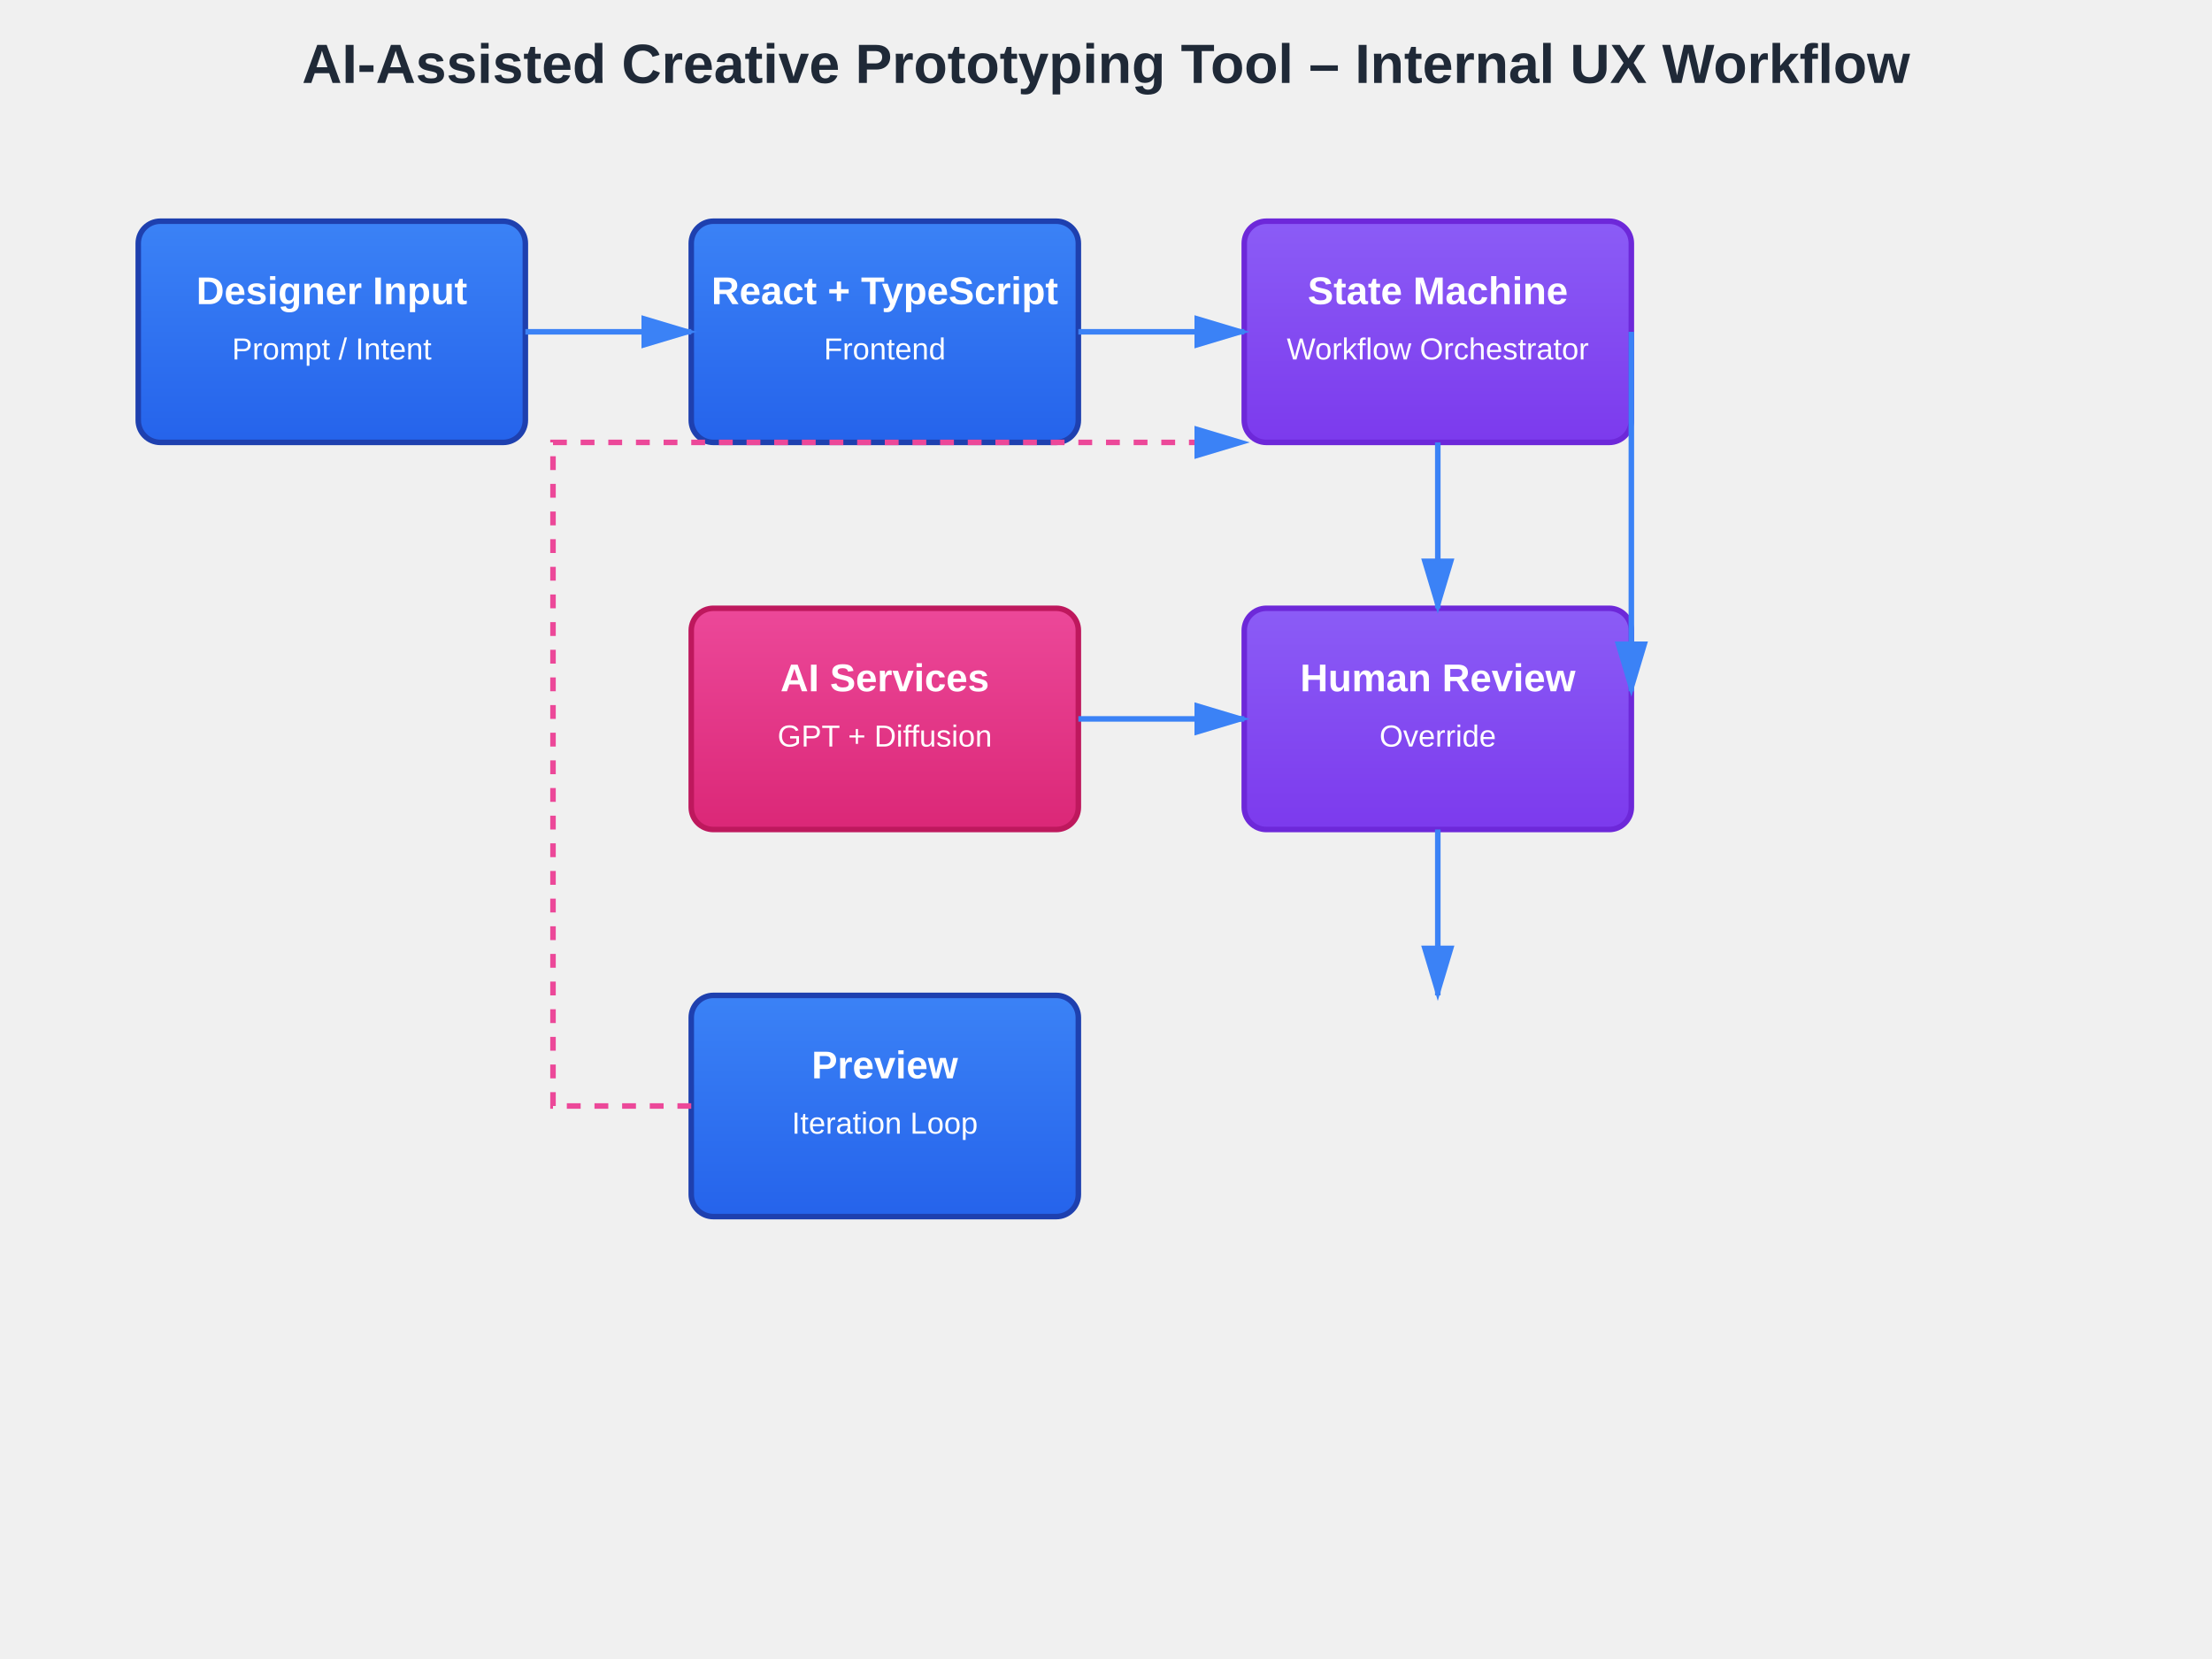
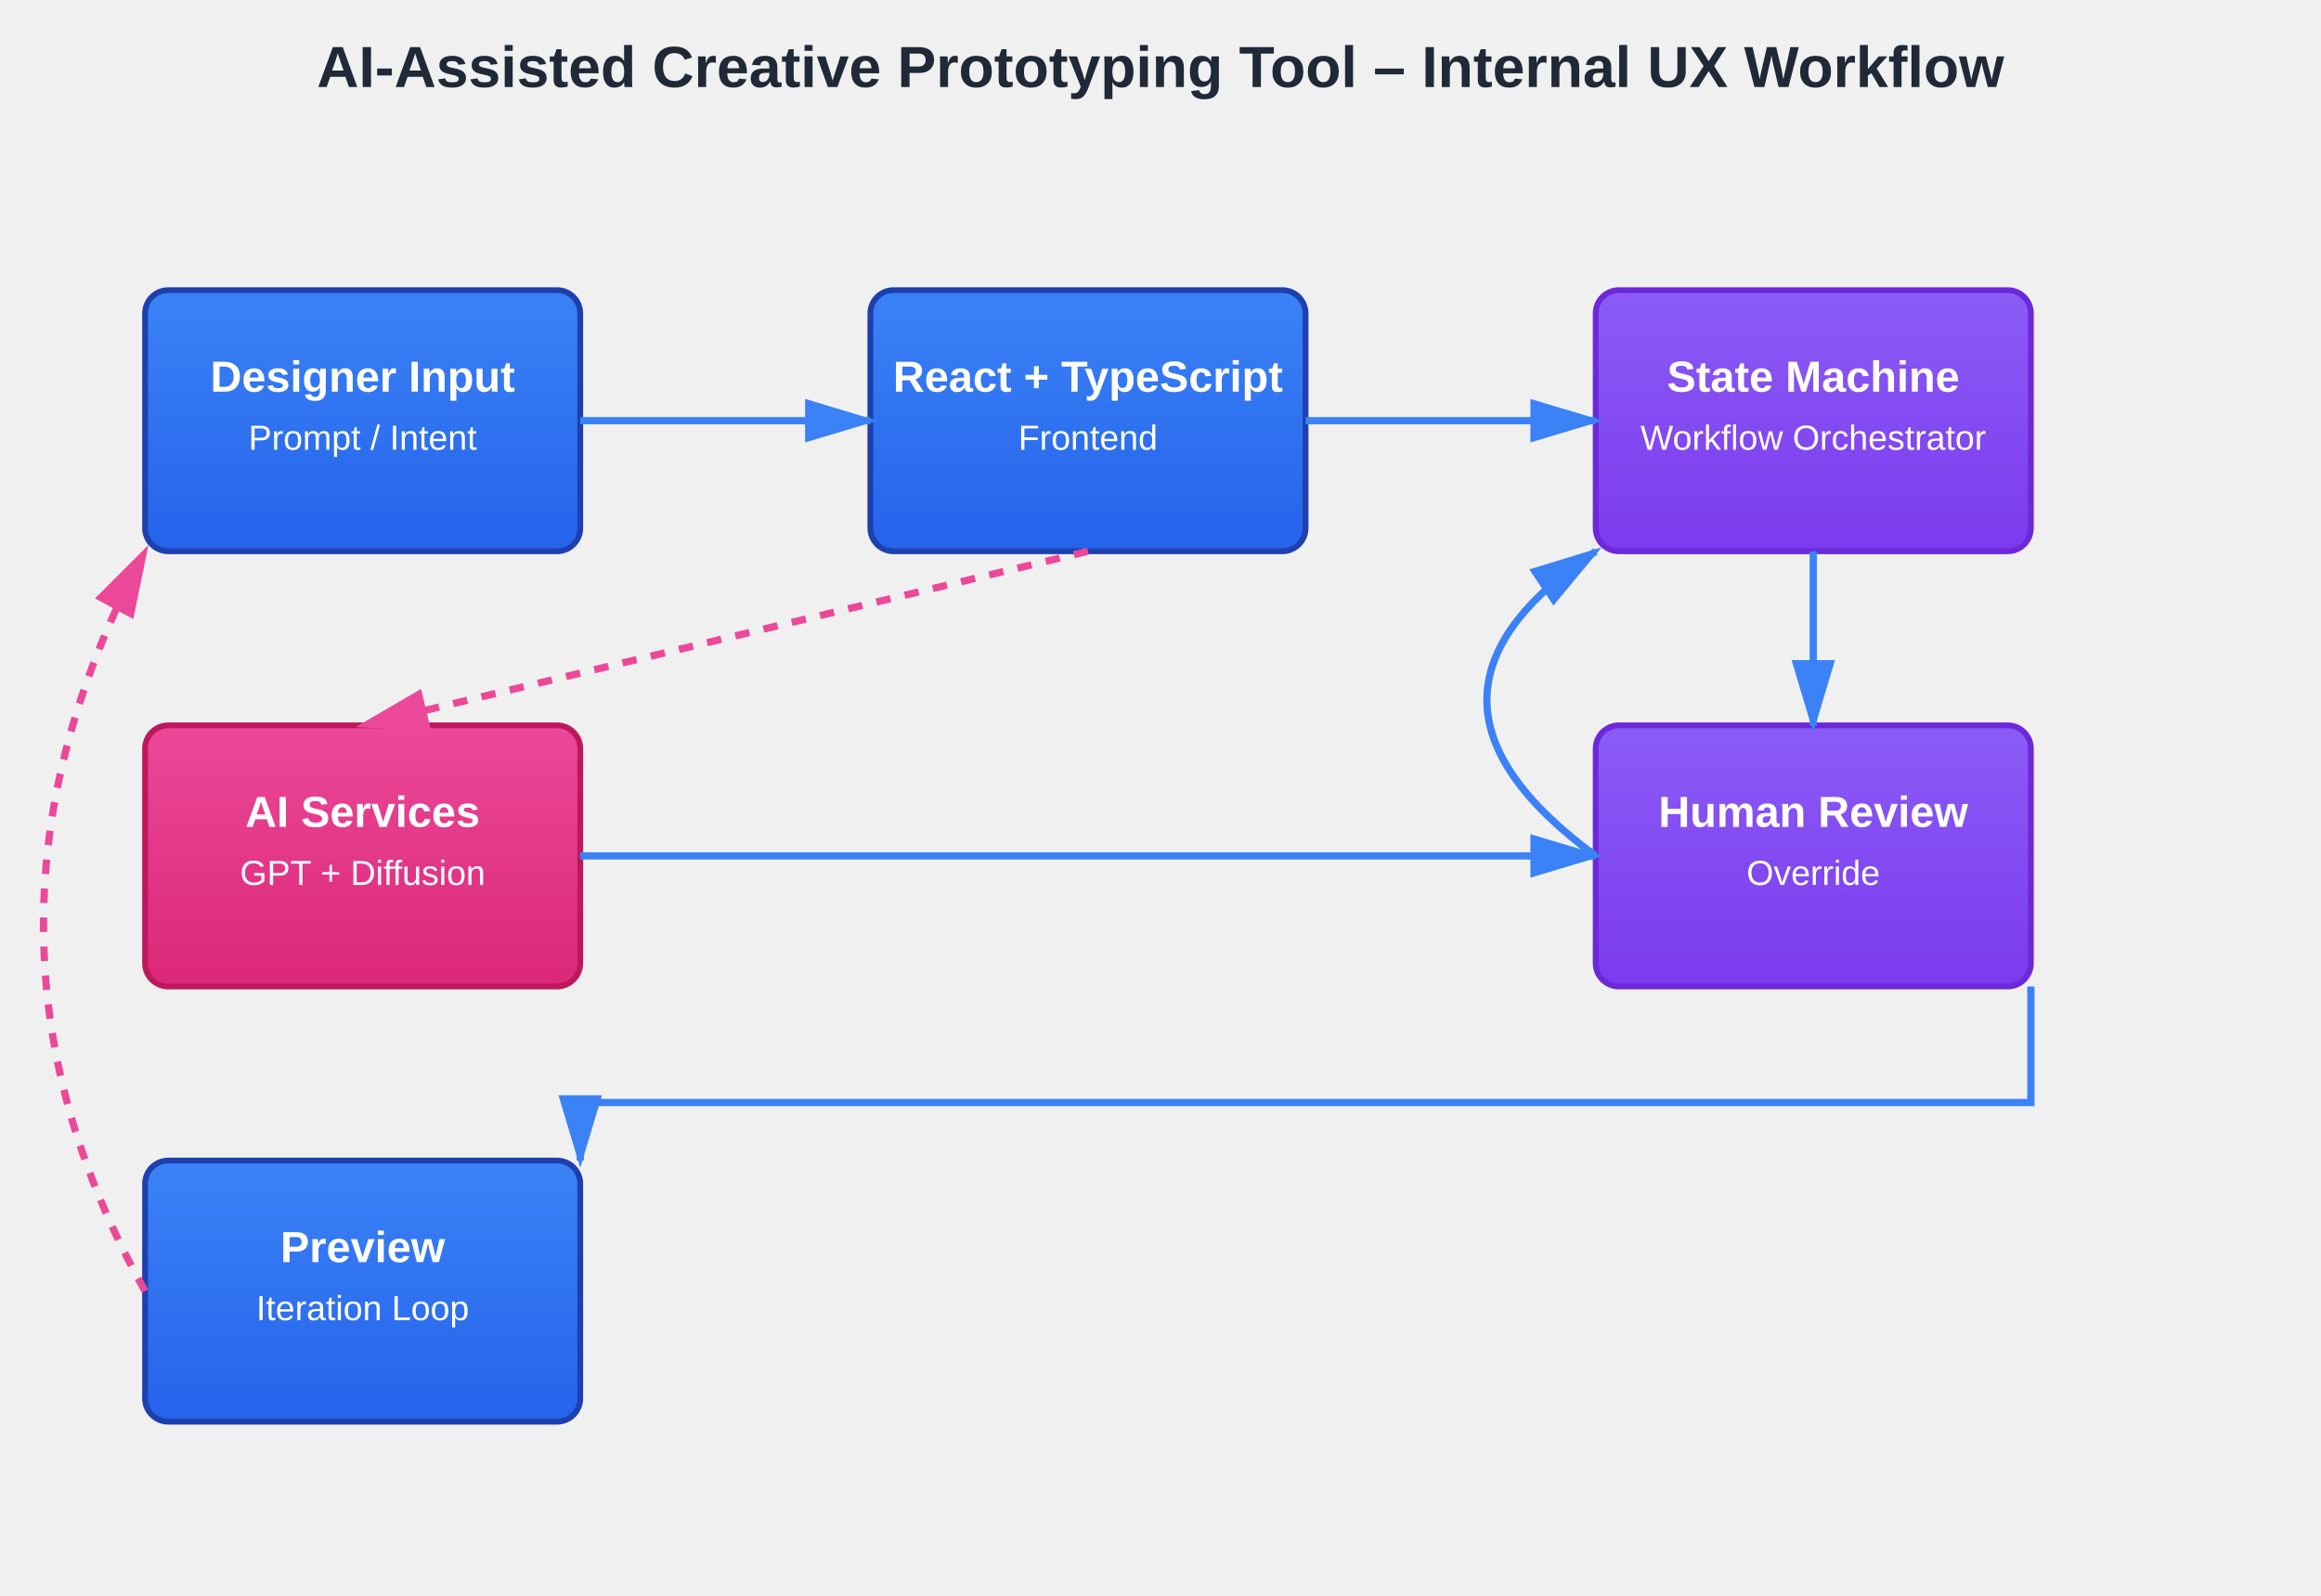
- <svg xmlns="http://www.w3.org/2000/svg" width="800" height="600">
+ <svg xmlns="http://www.w3.org/2000/svg" width="800" height="550">
  <defs>
    <linearGradient id="blueGrad" x1="0%" y1="0%" x2="0%" y2="100%">
      <stop offset="0%" style="stop-color:#3b82f6;stop-opacity:1" />
      <stop offset="100%" style="stop-color:#2563eb;stop-opacity:1" />
    </linearGradient>
    <linearGradient id="purpleGrad" x1="0%" y1="0%" x2="0%" y2="100%">
      <stop offset="0%" style="stop-color:#8b5cf6;stop-opacity:1" />
      <stop offset="100%" style="stop-color:#7c3aed;stop-opacity:1" />
    </linearGradient>
    <linearGradient id="pinkGrad" x1="0%" y1="0%" x2="0%" y2="100%">
      <stop offset="0%" style="stop-color:#ec4899;stop-opacity:1" />
      <stop offset="100%" style="stop-color:#db2777;stop-opacity:1" />
    </linearGradient>
  </defs>
  <text x="400" y="30" font-family="Arial, sans-serif" font-size="20" font-weight="bold" text-anchor="middle" fill="#1f2937">
    AI-Assisted Creative Prototyping Tool – Internal UX Workflow
  </text>
-   <rect x="50" y="80" width="140" height="80" rx="8" fill="url(#blueGrad)" stroke="#1e40af" stroke-width="2" />
-   <text x="120" y="110" font-family="Arial, sans-serif" font-size="14" font-weight="bold" text-anchor="middle" fill="white">
+   <rect x="50" y="100" width="150" height="90" rx="8" fill="url(#blueGrad)" stroke="#1e40af" stroke-width="2" />
+   <text x="125" y="135" font-family="Arial, sans-serif" font-size="15" font-weight="bold" text-anchor="middle" fill="white">
    Designer Input
  </text>
-   <text x="120" y="130" font-family="Arial, sans-serif" font-size="11" text-anchor="middle" fill="white">
+   <text x="125" y="155" font-family="Arial, sans-serif" font-size="12" text-anchor="middle" fill="white">
    Prompt / Intent
  </text>
-   <rect x="250" y="80" width="140" height="80" rx="8" fill="url(#blueGrad)" stroke="#1e40af" stroke-width="2" />
-   <text x="320" y="110" font-family="Arial, sans-serif" font-size="14" font-weight="bold" text-anchor="middle" fill="white">
+   <rect x="300" y="100" width="150" height="90" rx="8" fill="url(#blueGrad)" stroke="#1e40af" stroke-width="2" />
+   <text x="375" y="135" font-family="Arial, sans-serif" font-size="15" font-weight="bold" text-anchor="middle" fill="white">
    React + TypeScript
  </text>
-   <text x="320" y="130" font-family="Arial, sans-serif" font-size="11" text-anchor="middle" fill="white">
+   <text x="375" y="155" font-family="Arial, sans-serif" font-size="12" text-anchor="middle" fill="white">
    Frontend
  </text>
-   <rect x="450" y="80" width="140" height="80" rx="8" fill="url(#purpleGrad)" stroke="#6d28d9" stroke-width="2" />
-   <text x="520" y="110" font-family="Arial, sans-serif" font-size="14" font-weight="bold" text-anchor="middle" fill="white">
+   <rect x="550" y="100" width="150" height="90" rx="8" fill="url(#purpleGrad)" stroke="#6d28d9" stroke-width="2" />
+   <text x="625" y="135" font-family="Arial, sans-serif" font-size="15" font-weight="bold" text-anchor="middle" fill="white">
    State Machine
  </text>
-   <text x="520" y="130" font-family="Arial, sans-serif" font-size="11" text-anchor="middle" fill="white">
+   <text x="625" y="155" font-family="Arial, sans-serif" font-size="12" text-anchor="middle" fill="white">
    Workflow Orchestrator
  </text>
-   <rect x="250" y="220" width="140" height="80" rx="8" fill="url(#pinkGrad)" stroke="#be185d" stroke-width="2" />
-   <text x="320" y="250" font-family="Arial, sans-serif" font-size="14" font-weight="bold" text-anchor="middle" fill="white">
+   <rect x="50" y="250" width="150" height="90" rx="8" fill="url(#pinkGrad)" stroke="#be185d" stroke-width="2" />
+   <text x="125" y="285" font-family="Arial, sans-serif" font-size="15" font-weight="bold" text-anchor="middle" fill="white">
    AI Services
  </text>
-   <text x="320" y="270" font-family="Arial, sans-serif" font-size="11" text-anchor="middle" fill="white">
+   <text x="125" y="305" font-family="Arial, sans-serif" font-size="12" text-anchor="middle" fill="white">
    GPT + Diffusion
  </text>
-   <rect x="450" y="220" width="140" height="80" rx="8" fill="url(#purpleGrad)" stroke="#6d28d9" stroke-width="2" />
-   <text x="520" y="250" font-family="Arial, sans-serif" font-size="14" font-weight="bold" text-anchor="middle" fill="white">
+   <rect x="550" y="250" width="150" height="90" rx="8" fill="url(#purpleGrad)" stroke="#6d28d9" stroke-width="2" />
+   <text x="625" y="285" font-family="Arial, sans-serif" font-size="15" font-weight="bold" text-anchor="middle" fill="white">
    Human Review
  </text>
-   <text x="520" y="270" font-family="Arial, sans-serif" font-size="11" text-anchor="middle" fill="white">
+   <text x="625" y="305" font-family="Arial, sans-serif" font-size="12" text-anchor="middle" fill="white">
    Override
  </text>
-   <rect x="250" y="360" width="140" height="80" rx="8" fill="url(#blueGrad)" stroke="#1e40af" stroke-width="2" />
-   <text x="320" y="390" font-family="Arial, sans-serif" font-size="14" font-weight="bold" text-anchor="middle" fill="white">
+   <rect x="50" y="400" width="150" height="90" rx="8" fill="url(#blueGrad)" stroke="#1e40af" stroke-width="2" />
+   <text x="125" y="435" font-family="Arial, sans-serif" font-size="15" font-weight="bold" text-anchor="middle" fill="white">
    Preview
  </text>
-   <text x="320" y="410" font-family="Arial, sans-serif" font-size="11" text-anchor="middle" fill="white">
+   <text x="125" y="455" font-family="Arial, sans-serif" font-size="12" text-anchor="middle" fill="white">
    Iteration Loop
  </text>
-   <path d="M 190 120 L 250 120" stroke="#3b82f6" stroke-width="2" fill="none" marker-end="url(#arrowhead)" />
-   <path d="M 390 120 L 450 120" stroke="#3b82f6" stroke-width="2" fill="none" marker-end="url(#arrowhead)" />
-   <path d="M 520 160 L 520 220" stroke="#3b82f6" stroke-width="2" fill="none" marker-end="url(#arrowhead)" />
-   <path d="M 590 120 L 590 250" stroke="#3b82f6" stroke-width="2" fill="none" marker-end="url(#arrowhead)" />
-   <path d="M 390 260 L 450 260" stroke="#3b82f6" stroke-width="2" fill="none" marker-end="url(#arrowhead)" />
-   <path d="M 520 300 L 520 360" stroke="#3b82f6" stroke-width="2" fill="none" marker-end="url(#arrowhead)" />
-   <path d="M 250 400 L 200 400 L 200 160 L 450 160" stroke="#ec4899" stroke-width="2" fill="none" stroke-dasharray="5,5" marker-end="url(#arrowhead)" />
  <defs>
-     <marker id="arrowhead" markerWidth="10" markerHeight="10" refX="9" refY="3" orient="auto">
+     <marker id="arrowhead-blue" markerWidth="10" markerHeight="10" refX="9" refY="3" orient="auto">
      <polygon points="0 0, 10 3, 0 6" fill="#3b82f6" />
    </marker>
+     <marker id="arrowhead-pink" markerWidth="10" markerHeight="10" refX="9" refY="3" orient="auto">
+       <polygon points="0 0, 10 3, 0 6" fill="#ec4899" />
+     </marker>
  </defs>
+   <path d="M 200 145 L 300 145" stroke="#3b82f6" stroke-width="2.5" fill="none" marker-end="url(#arrowhead-blue)" />
+   <path d="M 450 145 L 550 145" stroke="#3b82f6" stroke-width="2.5" fill="none" marker-end="url(#arrowhead-blue)" />
+   <path d="M 375 190 Q 250 220 125 250" stroke="#ec4899" stroke-width="2.5" fill="none" stroke-dasharray="5,5" marker-end="url(#arrowhead-pink)" />
+   <path d="M 625 190 L 625 250" stroke="#3b82f6" stroke-width="2.5" fill="none" marker-end="url(#arrowhead-blue)" />
+   <path d="M 200 295 L 550 295" stroke="#3b82f6" stroke-width="2.5" fill="none" marker-end="url(#arrowhead-blue)" />
+   <path d="M 550 295 Q 475 240 550 190" stroke="#3b82f6" stroke-width="2.5" fill="none" marker-end="url(#arrowhead-blue)" />
+   <path d="M 700 340 L 700 380 L 200 380 L 200 400" stroke="#3b82f6" stroke-width="2.5" fill="none" marker-end="url(#arrowhead-blue)" />
+   <path d="M 50 445 Q -20 320 50 190" stroke="#ec4899" stroke-width="2.5" fill="none" stroke-dasharray="5,5" marker-end="url(#arrowhead-pink)" />
</svg>
